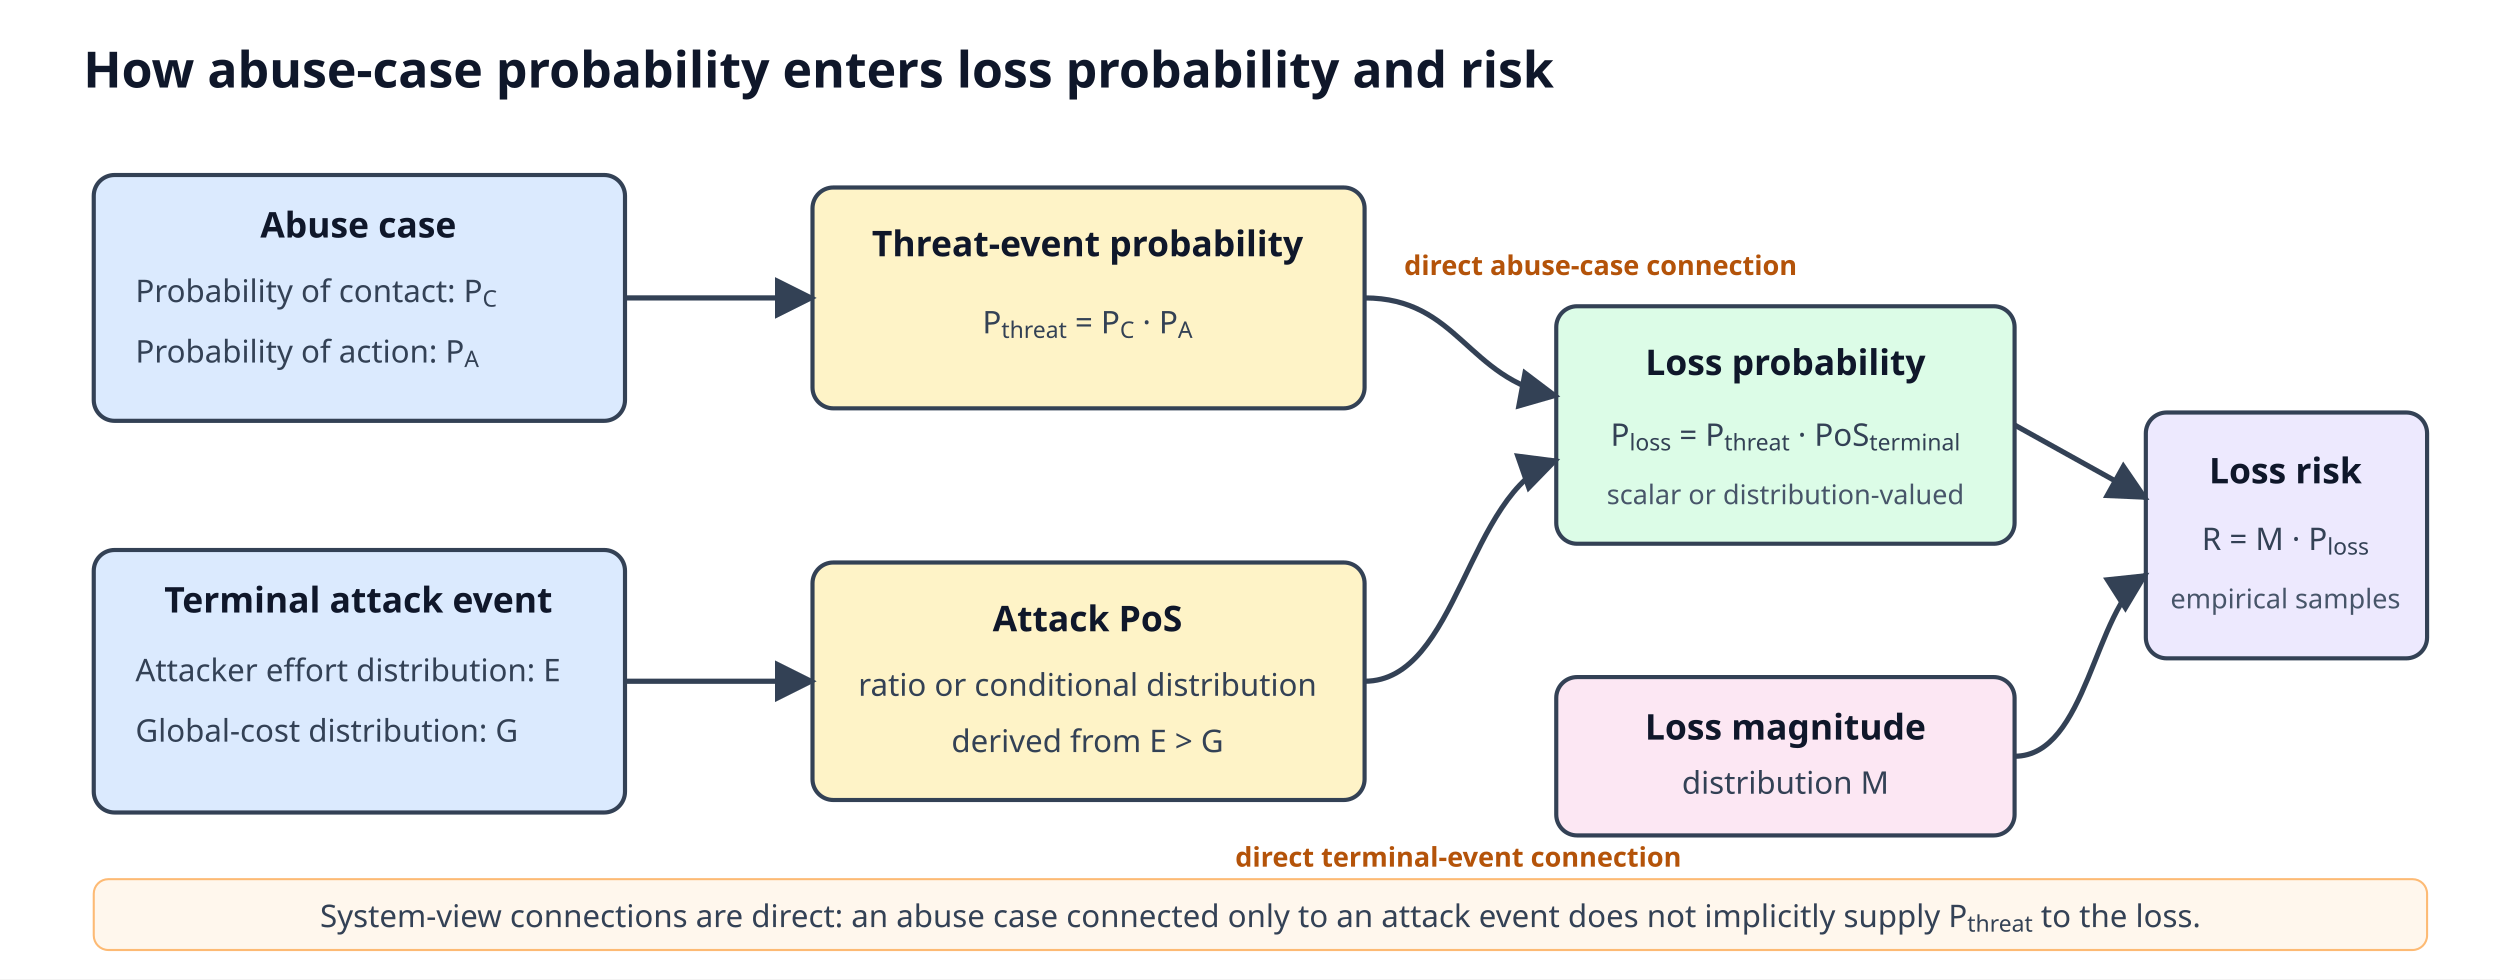
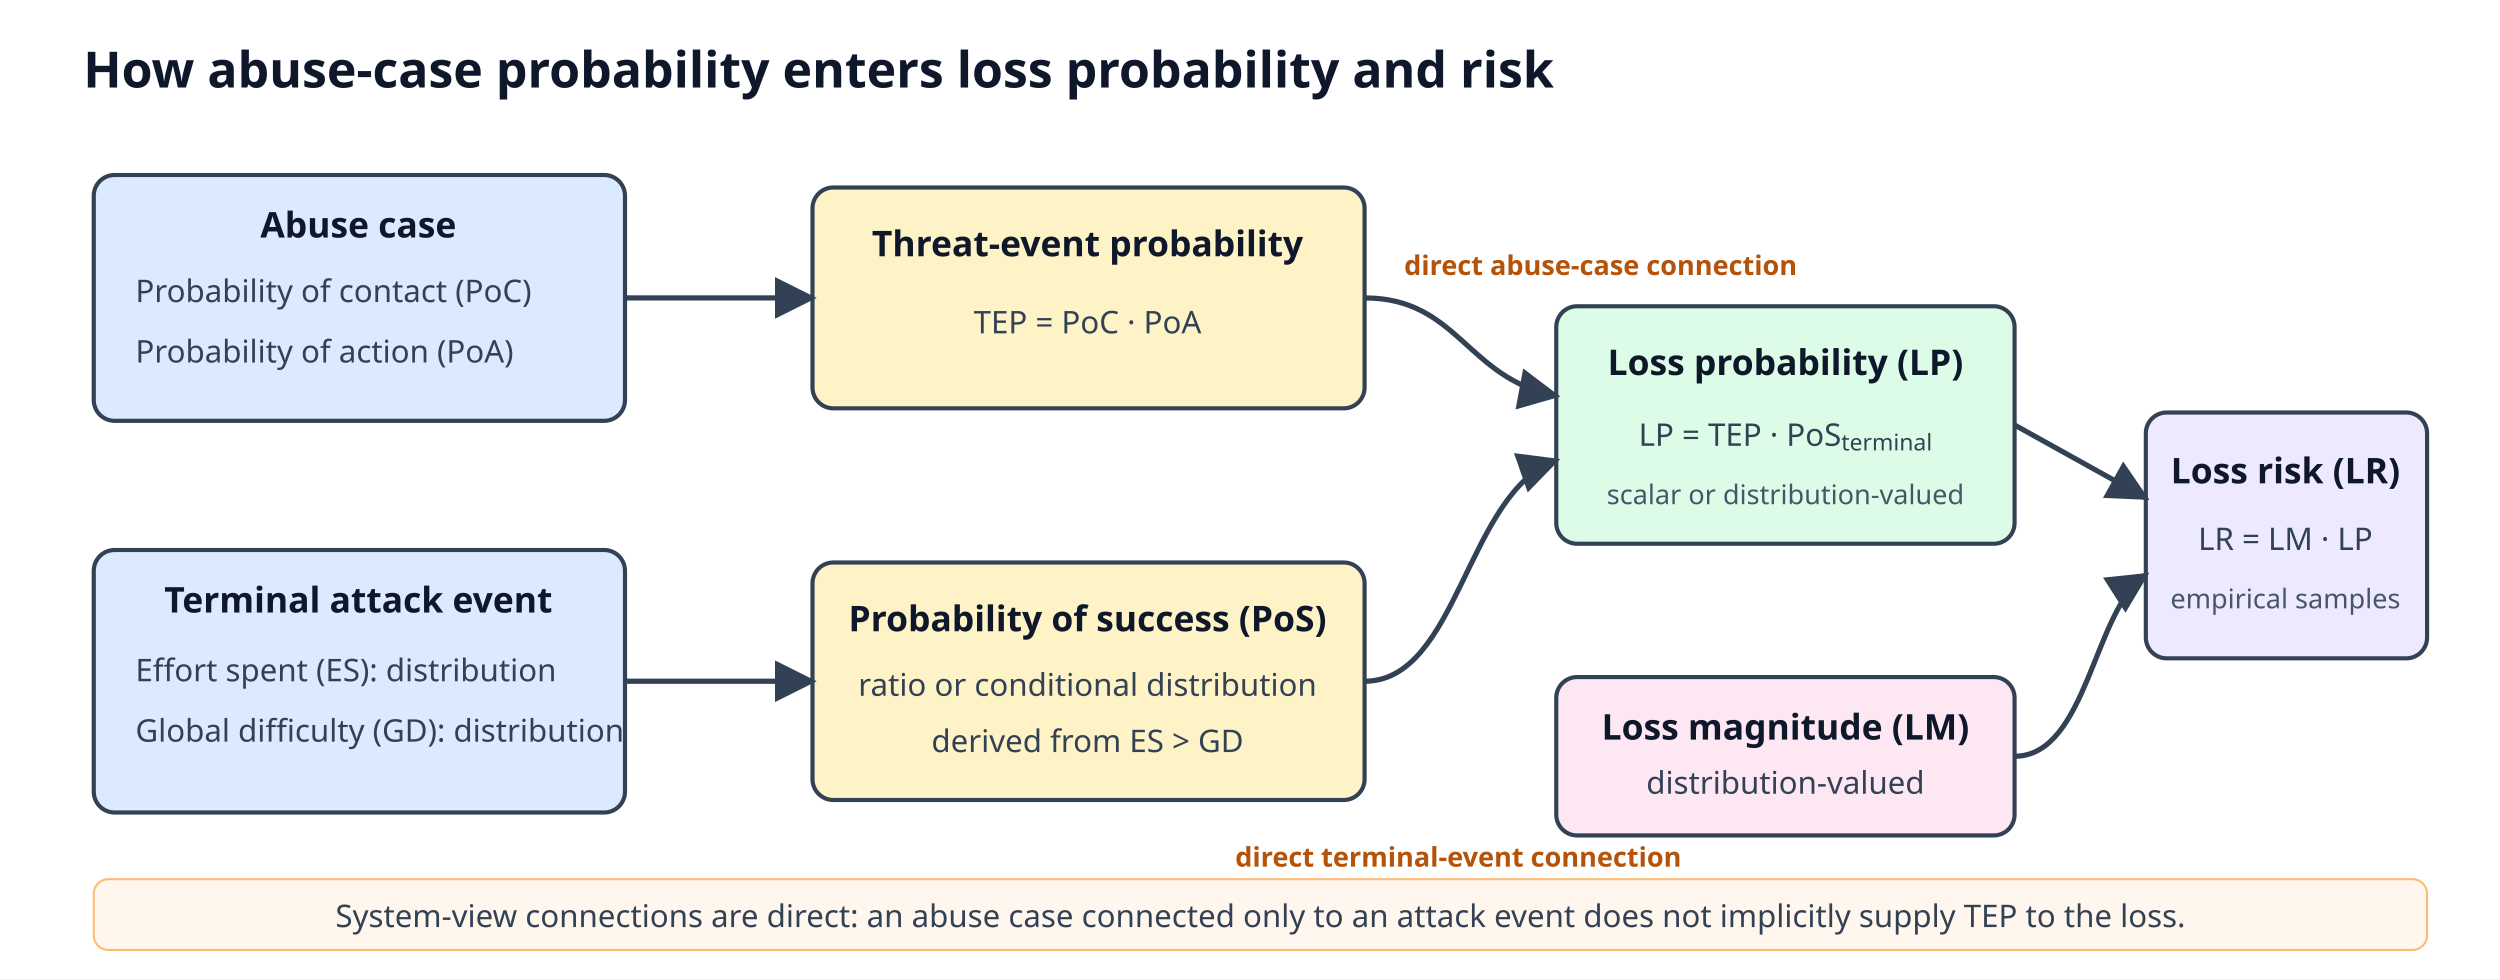
<svg xmlns="http://www.w3.org/2000/svg" width="1200" height="470" viewBox="0 0 1200 470" role="img" aria-labelledby="title desc">
  <defs>
    <marker id="arrow" viewBox="0 0 10 10" refX="9" refY="5" markerWidth="8" markerHeight="8" orient="auto-start-reverse">
      <path d="M 0 0 L 10 5 L 0 10 z" fill="#334155" />
    </marker>
    <style>
      .title { font: 700 24px system-ui, sans-serif; fill: #0f172a; }
      .heading { font: 700 17px system-ui, sans-serif; fill: #0f172a; }
      .body { font: 15px system-ui, sans-serif; fill: #334155; }
      .small { font: 13px system-ui, sans-serif; fill: #475569; }
      .node { stroke: #334155; stroke-width: 2; rx: 10; }
      .edge { fill: none; stroke: #334155; stroke-width: 2.5; marker-end: url(#arrow); }
      .direct { font: 700 13px system-ui, sans-serif; fill: #b45309; }
    </style>
  </defs>
  <rect width="1200" height="470" fill="#ffffff" />
  <text x="40" y="42" class="title">How abuse-case probability enters loss probability and risk</text>
  <rect x="45" y="84" width="255" height="118" class="node" fill="#dbeafe" />
  <text x="172" y="114" text-anchor="middle" class="heading">Abuse case</text>
-   <text x="65" y="145" class="body">Probability of contact: P<tspan baseline-shift="sub" font-size="11">C</tspan>
-   </text>
-   <text x="65" y="174" class="body">Probability of action: P<tspan baseline-shift="sub" font-size="11">A</tspan>
-   </text>
+   <text x="65" y="145" class="body">Probability of contact (PoC)</text>
+   <text x="65" y="174" class="body">Probability of action (PoA)</text>
  <rect x="390" y="90" width="265" height="106" class="node" fill="#fef3c7" />
  <text x="522" y="123" text-anchor="middle" class="heading">Threat-event probability</text>
-   <text x="522" y="160" text-anchor="middle" class="body">P<tspan baseline-shift="sub" font-size="11">threat</tspan> = P<tspan baseline-shift="sub" font-size="11">C</tspan> · P<tspan baseline-shift="sub" font-size="11">A</tspan>
-   </text>
+   <text x="522" y="160" text-anchor="middle" class="body">TEP = PoC · PoA</text>
  <rect x="45" y="264" width="255" height="126" class="node" fill="#dbeafe" />
  <text x="172" y="294" text-anchor="middle" class="heading">Terminal attack event</text>
-   <text x="65" y="327" class="body">Attacker effort distribution: E</text>
-   <text x="65" y="356" class="body">Global-cost distribution: G</text>
+   <text x="65" y="327" class="body">Effort spent (ES): distribution</text>
+   <text x="65" y="356" class="body">Global difficulty (GD): distribution</text>
  <rect x="390" y="270" width="265" height="114" class="node" fill="#fef3c7" />
-   <text x="522" y="303" text-anchor="middle" class="heading">Attack PoS</text>
+   <text x="522" y="303" text-anchor="middle" class="heading">Probability of success (PoS)</text>
  <text x="522" y="334" text-anchor="middle" class="body">ratio or conditional distribution</text>
-   <text x="522" y="361" text-anchor="middle" class="body">derived from E &gt; G</text>
+   <text x="522" y="361" text-anchor="middle" class="body">derived from ES &gt; GD</text>
  <rect x="747" y="147" width="220" height="114" class="node" fill="#dcfce7" />
-   <text x="857" y="180" text-anchor="middle" class="heading">Loss probability</text>
-   <text x="857" y="214" text-anchor="middle" class="body">P<tspan baseline-shift="sub" font-size="11">loss</tspan> = P<tspan baseline-shift="sub" font-size="11">threat</tspan> · PoS<tspan baseline-shift="sub" font-size="11">terminal</tspan>
+   <text x="857" y="180" text-anchor="middle" class="heading">Loss probability (LP)</text>
+   <text x="857" y="214" text-anchor="middle" class="body">LP = TEP · PoS<tspan baseline-shift="sub" font-size="11">terminal</tspan>
  </text>
  <text x="857" y="242" text-anchor="middle" class="small">scalar or distribution-valued</text>
  <rect x="747" y="325" width="220" height="76" class="node" fill="#fce7f3" />
-   <text x="857" y="355" text-anchor="middle" class="heading">Loss magnitude</text>
-   <text x="857" y="381" text-anchor="middle" class="body">distribution M</text>
+   <text x="857" y="355" text-anchor="middle" class="heading">Loss magnitude (LM)</text>
+   <text x="857" y="381" text-anchor="middle" class="body">distribution-valued</text>
  <rect x="1030" y="198" width="135" height="118" class="node" fill="#ede9fe" />
-   <text x="1097" y="232" text-anchor="middle" class="heading">Loss risk</text>
-   <text x="1097" y="264" text-anchor="middle" class="body">R = M · P<tspan baseline-shift="sub" font-size="11">loss</tspan>
-   </text>
+   <text x="1097" y="232" text-anchor="middle" class="heading">Loss risk (LR)</text>
+   <text x="1097" y="264" text-anchor="middle" class="body">LR = LM · LP</text>
  <text x="1097" y="292" text-anchor="middle" class="small">empirical samples</text>
  <path d="M300 143 L390 143" class="edge" />
  <path d="M300 327 L390 327" class="edge" />
  <path d="M655 143 C700 143 704 182 747 190" class="edge" />
  <path d="M655 327 C700 327 704 236 747 221" class="edge" />
  <path d="M967 204 L1030 239" class="edge" />
  <path d="M967 363 C1002 363 1005 292 1030 276" class="edge" />
  <text x="674" y="132" class="direct">direct abuse-case connection</text>
  <text x="700" y="416" text-anchor="middle" class="direct">direct terminal-event connection</text>
  <rect x="45" y="422" width="1120" height="34" rx="7" fill="#fff7ed" stroke="#fdba74" />
-   <text x="605" y="445" text-anchor="middle" class="body">System-view connections are direct: an abuse case connected only to an attack event does not implicitly supply P<tspan baseline-shift="sub" font-size="11">threat</tspan> to the loss.</text>
+   <text x="605" y="445" text-anchor="middle" class="body">System-view connections are direct: an abuse case connected only to an attack event does not implicitly supply TEP to the loss.</text>
</svg>
